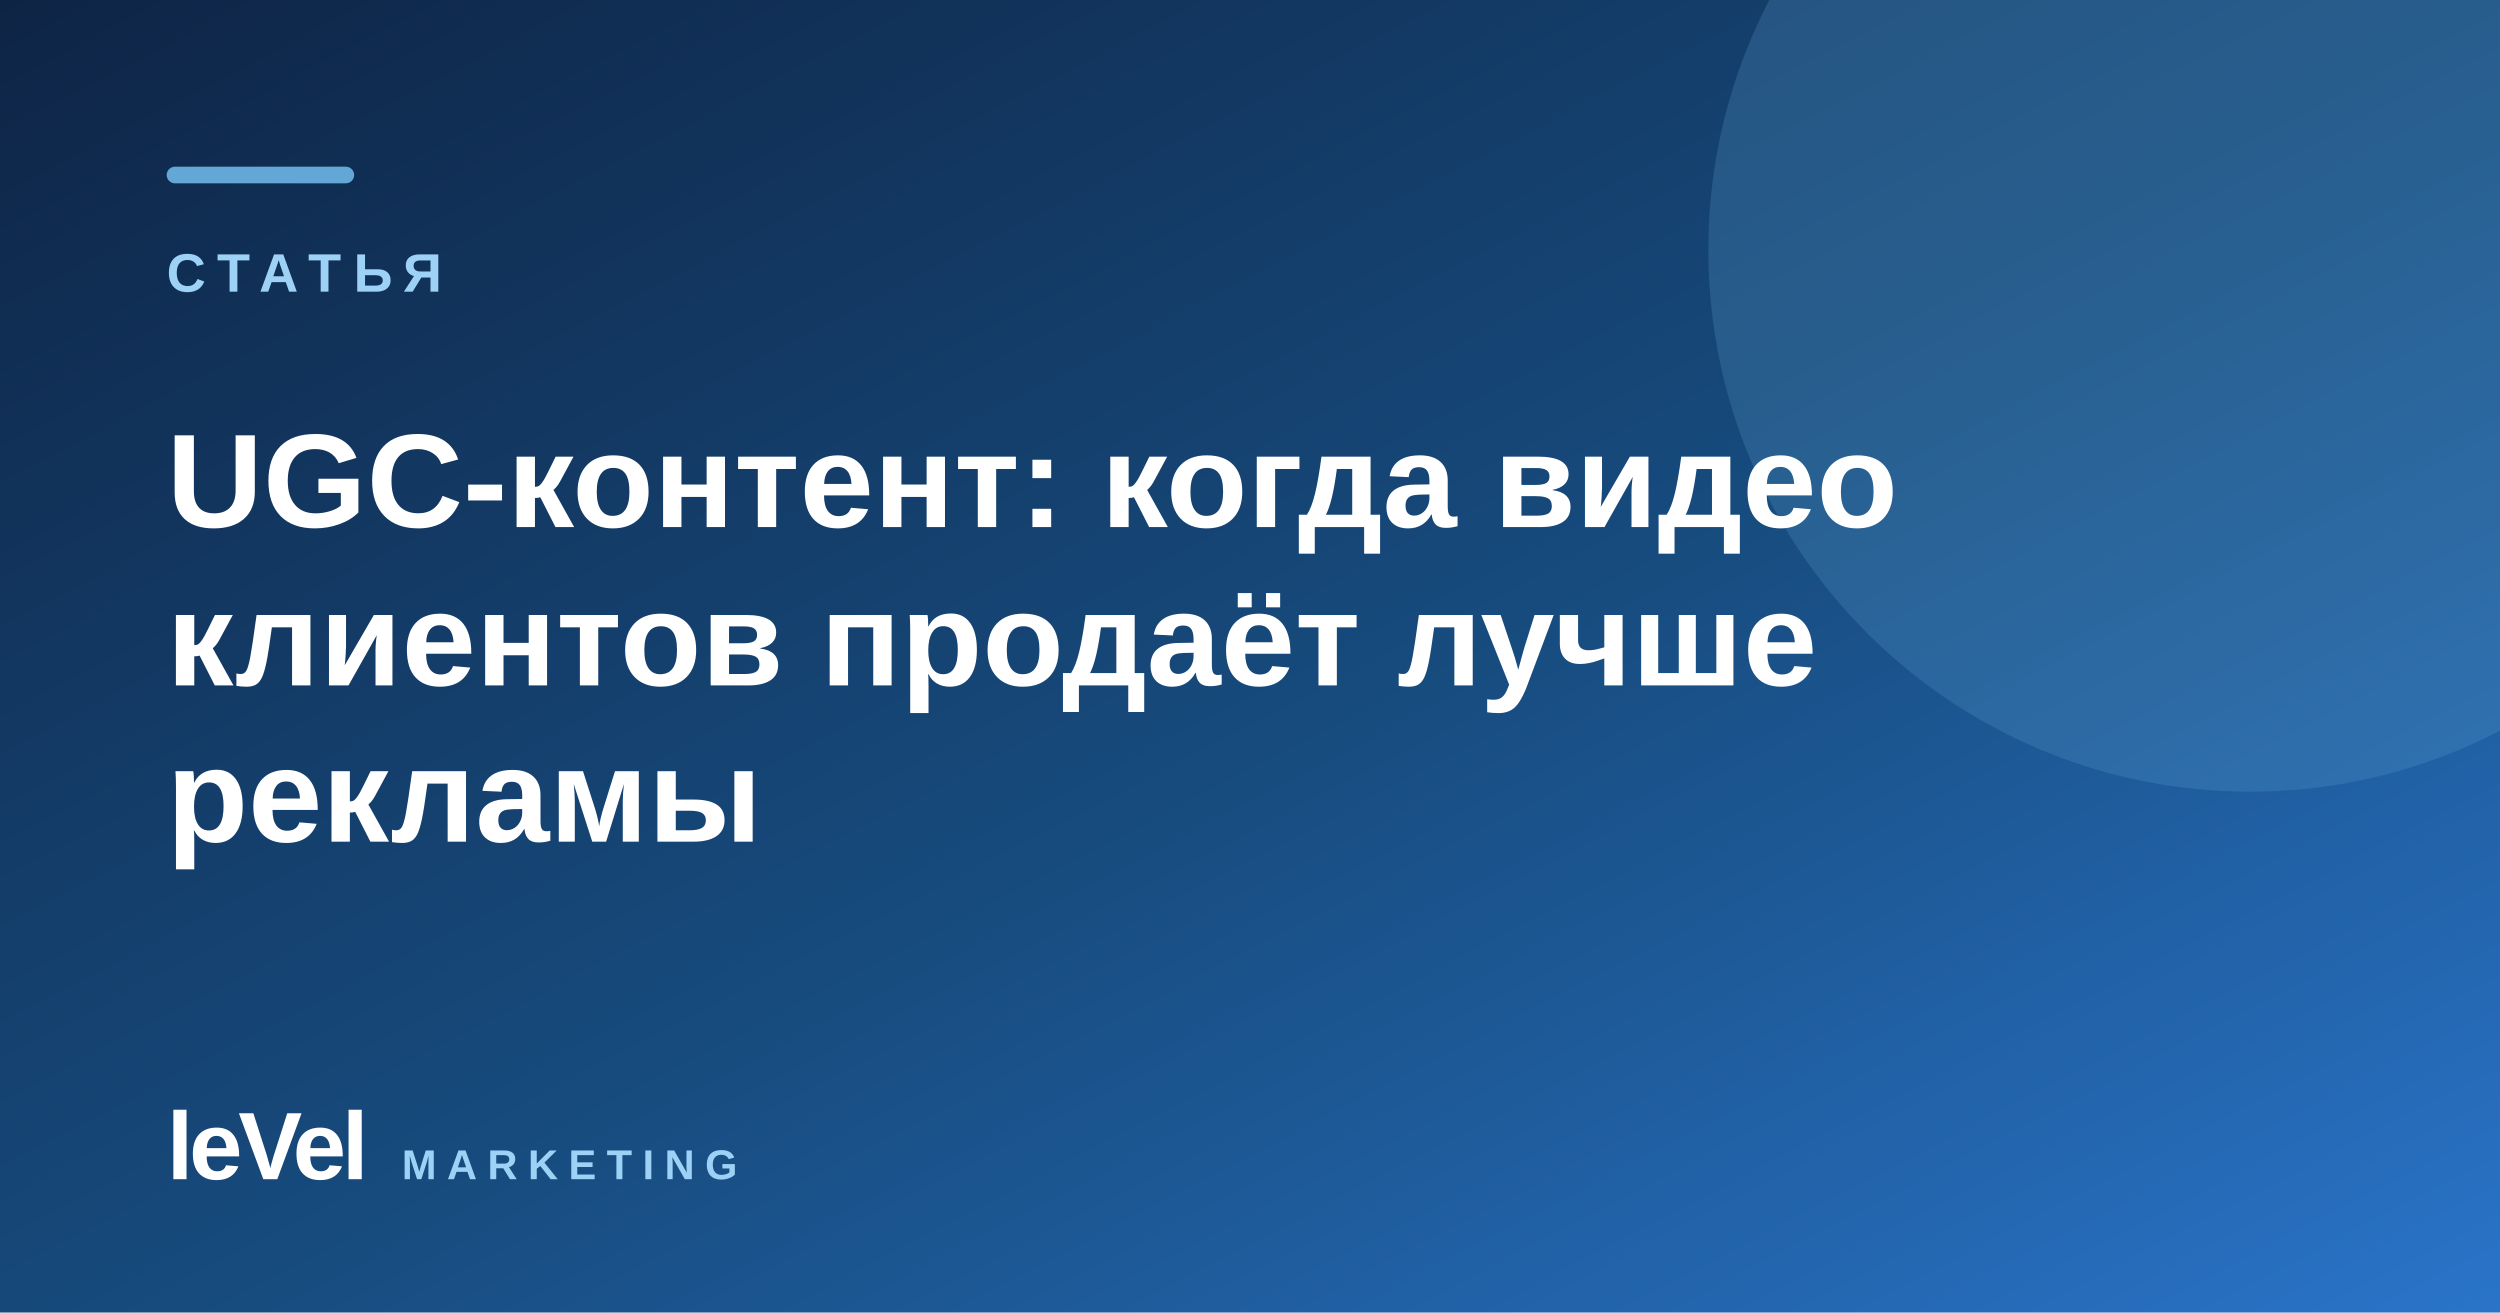
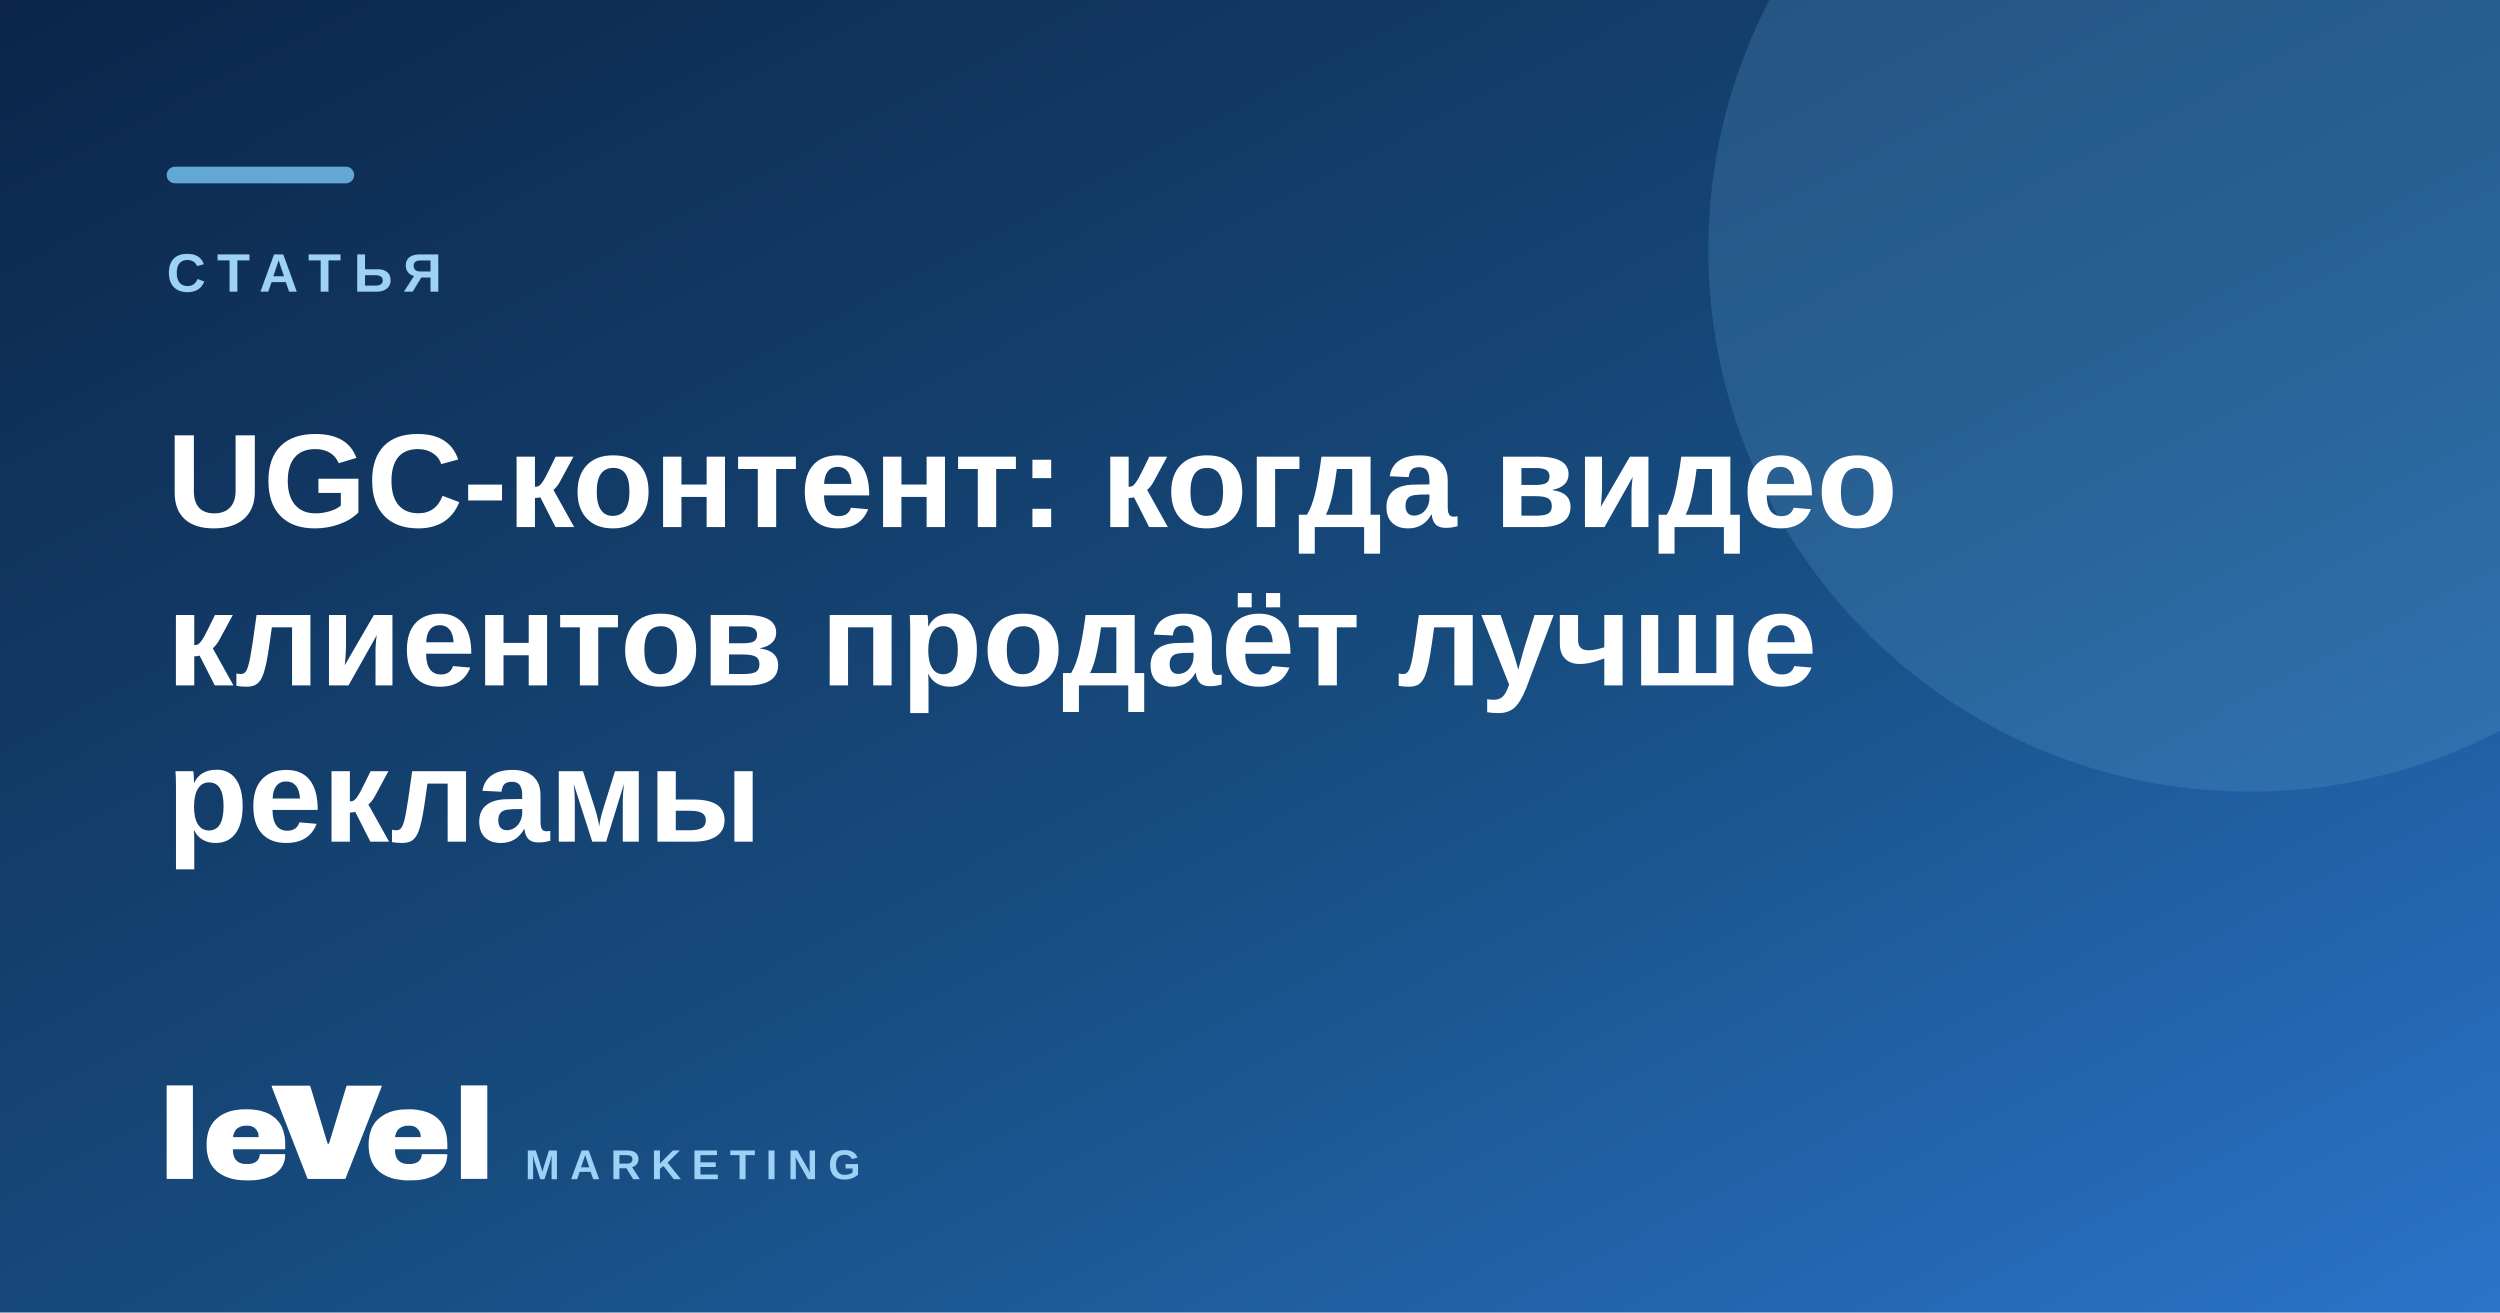
<svg xmlns="http://www.w3.org/2000/svg" viewBox="0 0 1200 630" width="1200" height="630">
  <defs>
    <linearGradient id="g" x1="0" y1="0" x2="1" y2="1">
-       <stop offset="0" stop-color="#0e2445" />
+       <stop offset="0" stop-color="#0c2549" />
      <stop offset=".55" stop-color="#174c7f" />
      <stop offset="1" stop-color="#2a74c9" />
    </linearGradient>
  </defs>
  <rect width="1200" height="630" fill="url(#g)" />
  <circle cx="1080" cy="120" r="260" fill="#62a7d5" opacity=".22" />
  <rect x="80" y="80" width="90" height="8" rx="4" fill="#62a7d5" />
  <text x="80" y="140" font-size="26" font-weight="700" letter-spacing="6" fill="#9dd1f5" font-family="Manrope, Arial, Helvetica, sans-serif">СТАТЬЯ</text>
  <g font-family="Manrope, Arial, Helvetica, sans-serif">
    <text x="80" y="253" font-size="64" font-weight="800" fill="#fff">UGC-контент: когда видео</text>
    <text x="80" y="329" font-size="64" font-weight="800" fill="#fff">клиентов продаёт лучше</text>
    <text x="80" y="404" font-size="64" font-weight="800" fill="#fff">рекламы</text>
  </g>
-   <text x="80" y="566" font-size="46" letter-spacing="-2" fill="#fff" font-family="'Archivo Black', 'Arial Black', Arial, sans-serif" font-weight="900">leVel<tspan dx="16" font-size="20" letter-spacing="5" fill="#9dd1f5" font-family="Manrope, Arial, Helvetica, sans-serif" font-weight="700">MARKETING</tspan>
-   </text>
+   <path transform="translate(80 521) scale(.19)" fill="#fff" fill-rule="evenodd" d="M0.7 0.0 L0.0 1.0 L0.0 235.0 L0.7 236.2 L65.7 236.2 L66.3 235.0 L66.3 1.0 L65.7 0.0Z M744.7 0.0 L743.7 0.3 L743.3 1.0 L743.3 235.0 L743.7 235.8 L744.7 236.2 L809.7 236.0 L810.0 235.0 L810.0 1.0 L809.7 0.3 L808.7 0.0Z M265.7 0.7 L265.1 1.0 L265.1 2.0 L268.4 11.0 L355.7 235.2 L356.7 236.2 L450.7 236.2 L451.7 235.7 L540.9 9.0 L543.5 1.0 L542.7 0.7 L455.7 0.7 L454.4 1.0 L411.1 144.0 L410.1 147.0 L409.7 147.4 L407.7 147.4 L406.7 147.0 L406.2 146.0 L365.0 9.0 L362.2 1.0 L361.7 0.7Z M183.7 61.0 L170.7 62.8 L159.7 65.5 L150.7 68.7 L140.7 73.5 L132.7 78.7 L125.1 85.0 L119.2 91.0 L112.2 101.0 L108.2 109.0 L106.3 114.0 L103.4 124.0 L101.3 137.0 L100.9 147.0 L101.3 163.0 L102.6 172.0 L105.5 184.0 L109.3 194.0 L111.3 198.0 L117.3 207.0 L125.7 216.0 L129.7 219.4 L138.7 225.4 L148.7 230.4 L156.7 233.4 L166.7 236.2 L177.7 238.3 L188.7 239.5 L208.7 240.0 L221.7 239.4 L231.7 238.3 L246.7 235.3 L255.7 232.5 L263.7 229.3 L272.7 224.3 L279.6 219.0 L286.7 211.9 L290.9 206.0 L295.1 198.0 L298.0 189.0 L299.1 183.0 L299.3 174.0 L298.7 173.6 L235.7 173.6 L235.2 174.0 L235.0 177.0 L233.9 182.0 L232.1 186.0 L227.7 191.4 L223.7 194.3 L216.7 197.1 L210.7 198.3 L194.7 198.3 L189.7 197.3 L183.7 195.2 L178.7 192.0 L174.7 188.0 L171.5 183.0 L169.5 178.0 L168.2 173.0 L167.2 162.0 L167.7 161.5 L168.7 161.3 L298.7 161.3 L299.5 160.0 L299.5 145.0 L299.1 137.0 L298.1 129.0 L295.1 116.0 L291.0 105.0 L289.0 101.0 L283.1 92.0 L274.7 83.0 L265.4 76.0 L259.7 72.6 L251.7 68.8 L239.7 64.8 L230.7 62.7 L223.7 61.7 L214.7 60.7 L204.7 60.3 L189.7 60.5Z M593.7 60.9 L579.7 62.9 L571.7 64.8 L562.7 67.7 L551.7 72.7 L540.7 79.7 L532.7 86.6 L526.3 94.0 L522.2 100.0 L518.5 107.0 L514.4 118.0 L512.4 126.0 L510.3 142.0 L510.2 155.0 L511.5 169.0 L513.5 179.0 L518.3 193.0 L523.2 202.0 L528.3 209.0 L535.7 216.5 L540.7 220.5 L547.7 225.1 L557.7 230.2 L568.7 234.2 L576.7 236.3 L595.7 239.3 L608.7 240.0 L630.7 239.4 L640.7 238.4 L651.7 236.4 L659.7 234.3 L672.7 229.4 L680.7 225.1 L688.7 219.3 L695.7 212.5 L701.1 205.0 L705.0 197.0 L706.9 191.0 L708.9 179.0 L709.1 175.0 L708.7 173.7 L645.7 173.6 L644.6 174.0 L643.9 180.0 L642.1 185.0 L638.7 189.7 L634.7 193.3 L628.7 196.3 L620.7 198.2 L614.7 198.6 L604.7 198.3 L598.7 197.1 L591.7 194.4 L587.0 191.0 L583.3 187.0 L580.3 182.0 L578.3 176.0 L577.3 171.0 L576.8 162.0 L577.7 161.3 L708.7 161.2 L709.1 160.0 L709.1 147.0 L708.1 133.0 L707.0 126.0 L704.9 117.0 L700.0 104.0 L694.0 94.0 L690.1 89.0 L684.1 83.0 L678.7 78.6 L672.7 74.6 L660.7 68.7 L648.7 64.7 L633.7 61.7 L624.7 60.7 L614.7 60.3Z M196.7 101.8 L191.7 102.6 L184.7 104.9 L179.7 107.7 L176.7 110.3 L173.5 114.0 L170.2 120.0 L168.6 125.0 L167.7 130.0 L168.7 130.6 L231.7 130.6 L232.3 130.0 L231.8 123.0 L230.2 118.0 L226.8 112.0 L222.7 107.7 L219.7 105.6 L212.7 102.7 L206.7 101.7Z M605.7 101.9 L600.7 102.7 L592.7 105.5 L587.7 108.8 L585.3 111.0 L582.2 115.0 L579.2 121.0 L577.3 128.0 L577.2 130.0 L577.7 130.6 L640.7 130.6 L642.0 130.0 L641.0 122.0 L639.7 118.0 L637.0 113.0 L630.7 106.6 L625.7 103.8 L621.7 102.6 L613.7 101.6Z" />
+   <text x="252" y="566" font-size="20" font-weight="700" letter-spacing="5" fill="#9dd1f5" font-family="Manrope, Arial, Helvetica, sans-serif">MARKETING</text>
</svg>
